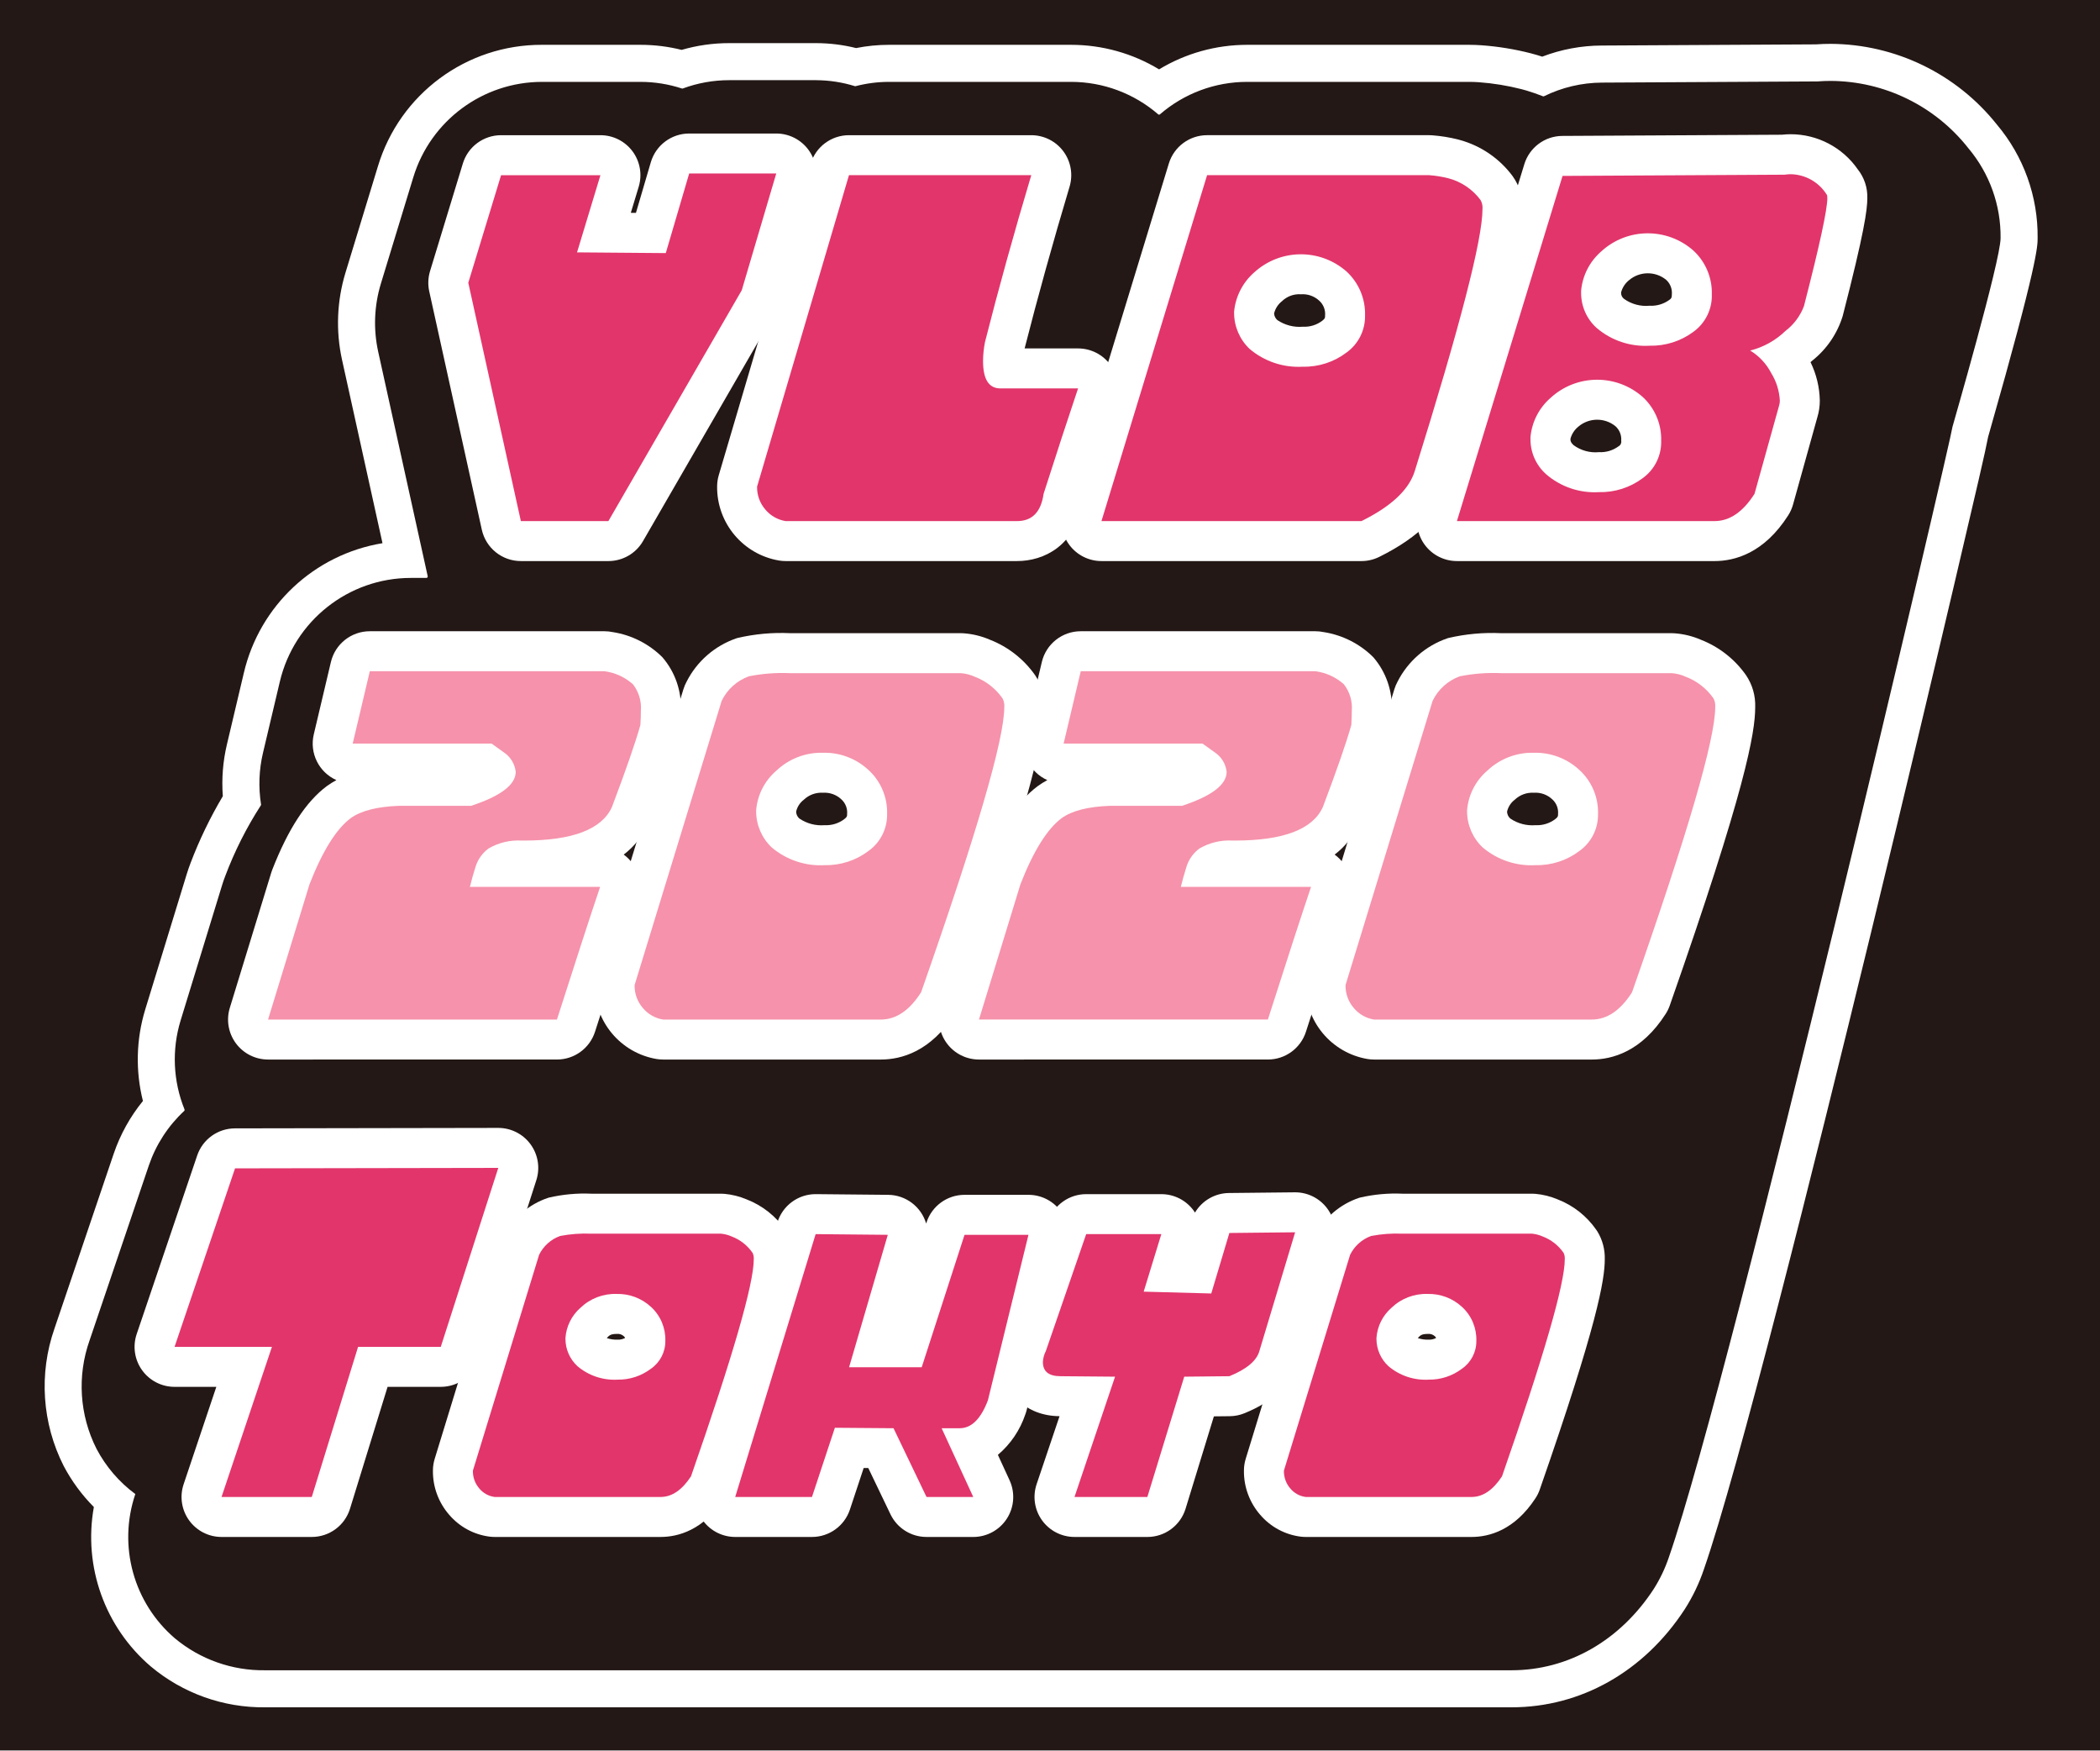
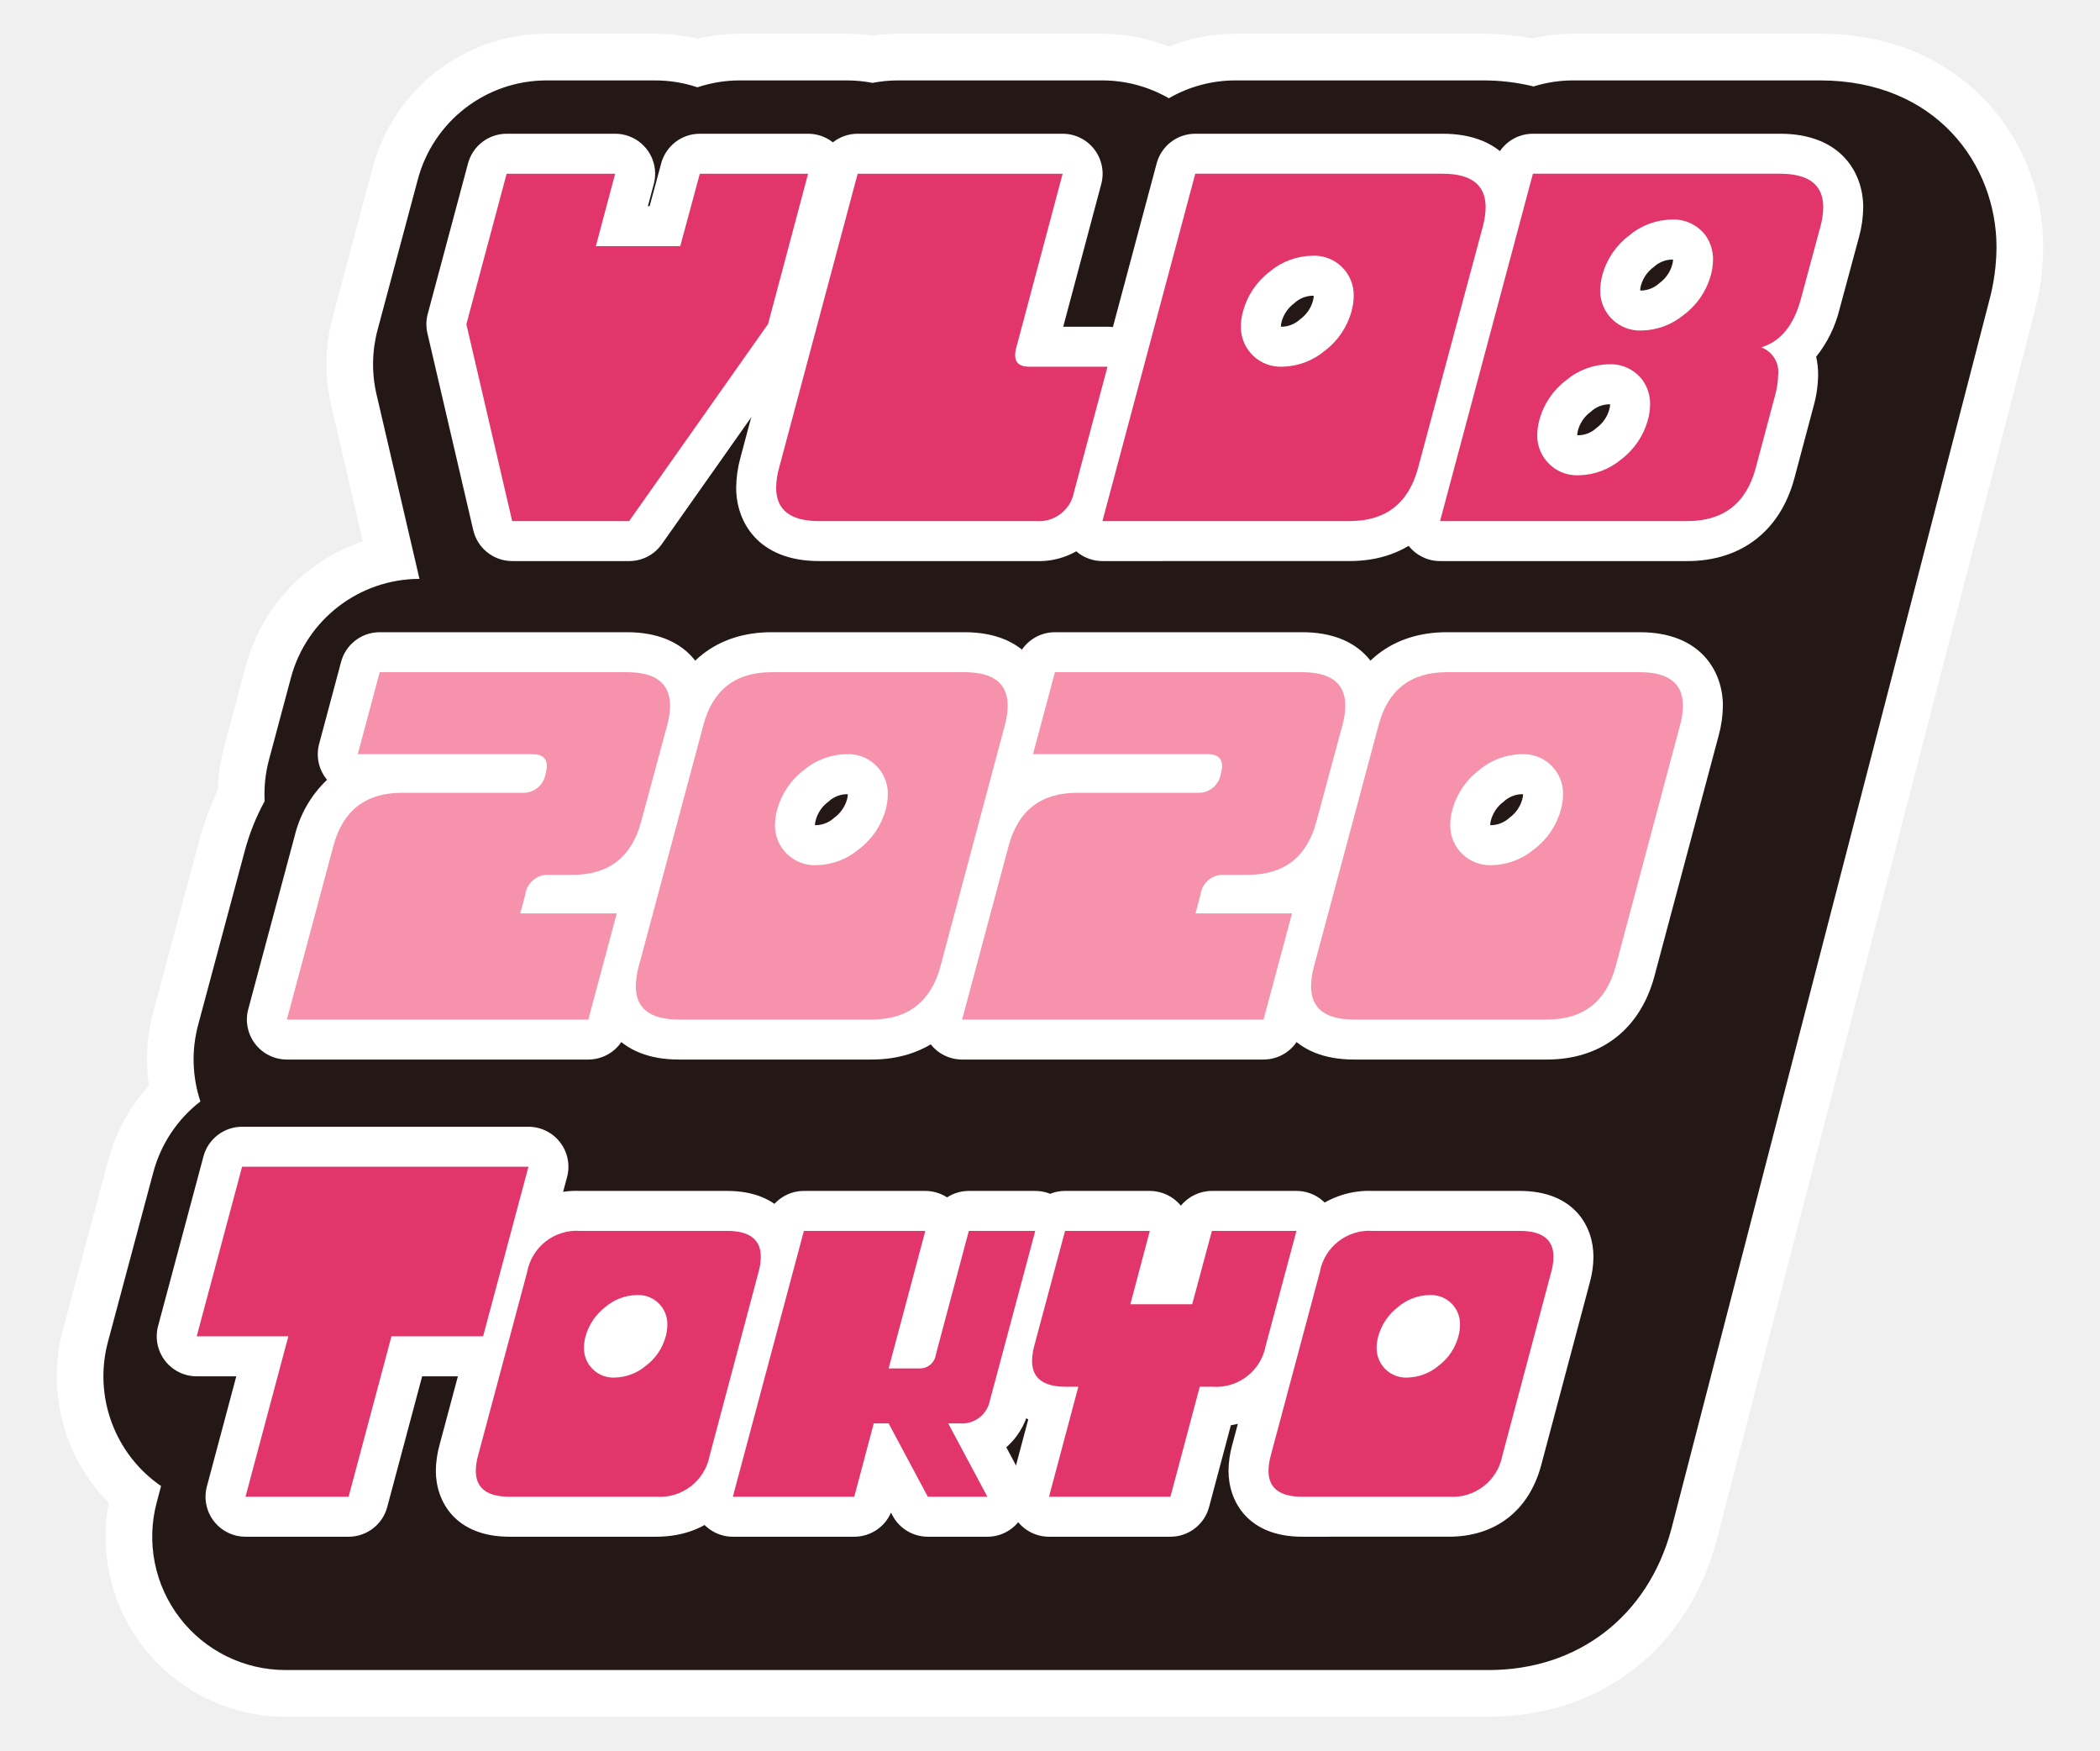
<svg xmlns="http://www.w3.org/2000/svg" viewBox="0 0 255.118 212.598">
  <defs>
-     <style>.a{fill:#231815;}.b{fill:#fff;}.c{fill:#e2356b;}.d{fill:#f692ab;}</style>
+     <style>.a{fill:#fff;}.b{fill:#231815;}.c{fill:#e2356b;}.d{fill:#f692ab;}</style>
  </defs>
-   <rect class="a" width="255.118" height="212.598" />
-   <path class="a" d="M32.205,205.11a18.974,18.974,0,0,1-12.41-4.412,18.411,18.411,0,0,1-5.933-18.434,18.659,18.659,0,0,1-4.127-5.252,19.059,19.059,0,0,1-.981-14.948L15.947,140.84a18.433,18.433,0,0,1,3.911-6.568,18.499,18.499,0,0,1-.067-10.992l5.037-16.429c.127-.413.269-.828.425-1.23A48.54,48.54,0,0,1,29.38,97.241a18.337,18.337,0,0,1,.38-6.318l2.049-8.659a18.537,18.537,0,0,1,17.4-14.31l-5.459-24.738a18.654,18.654,0,0,1,.372-9.434l3.936-12.906A18.51,18.51,0,0,1,65.857,7.693H77.802a18.413,18.413,0,0,1,5.056.706,18.389,18.389,0,0,1,5.726-.911H99.159a18.224,18.224,0,0,1,4.789.659,18.405,18.405,0,0,1,4.046-.454h22.148a18.408,18.408,0,0,1,10.667,3.42,18.448,18.448,0,0,1,10.69-3.42h26.983q.672,0,1.343.049a31.82,31.82,0,0,1,5.581.909c.233.06.464.125.695.193.439.132.875.275,1.321.435a18.221,18.221,0,0,1,7.16-1.499l26.116-.143c.562-.041,1.134-.062,1.699-.062a23.73,23.73,0,0,1,18.485,9.019,18.733,18.733,0,0,1,4.407,12.321c0,.755,0,2.759-5.72,22.795l-.196.69-.039-.011c-1.87,10.226-27.89,118.571-34.461,137.459a19.834,19.834,0,0,1-2.105,4.395c-4.514,6.905-11.491,10.866-19.143,10.866Z" />
-   <path class="b" d="M99.159,9.739a16.126,16.126,0,0,1,4.698.724.155.155,0,0,0,.044.007.151.151,0,0,0,.038-.005,16.168,16.168,0,0,1,4.055-.521h22.148a16.173,16.173,0,0,1,10.562,3.943.162.162,0,0,0,.106.04.16.16,0,0,0,.105-.04A16.171,16.171,0,0,1,151.5,9.944H178.482q.592,0,1.182.043a29.585,29.585,0,0,1,5.184.845c.206.053.41.11.614.171.677.203,1.337.436,1.984.69a.158.158,0,0,0,.128-.005,16.135,16.135,0,0,1,7.022-1.655l26.195-.143c.538-.042,1.075-.062,1.607-.062a21.384,21.384,0,0,1,16.733,8.181,16.634,16.634,0,0,1,3.909,10.909c0,2.758-5.844,22.878-5.841,22.912.047.565-26.701,115.011-34.449,137.282a17.773,17.773,0,0,1-1.863,3.902c-4.091,6.258-10.385,9.847-17.26,9.847H32.205a16.747,16.747,0,0,1-10.944-3.867,16.203,16.203,0,0,1-4.84-17.477l.019-.057a16.231,16.231,0,0,1-4.715-5.495,16.769,16.769,0,0,1-.841-13.178l7.193-21.223a16.14,16.14,0,0,1,4.302-6.638.158.158,0,0,0,.039-.177,16.185,16.185,0,0,1-.477-10.809L26.979,107.51c.11-.36.234-.722.37-1.072a45.127,45.127,0,0,1,4.34-8.623.155.155,0,0,0,.024-.111,16.199,16.199,0,0,1,.235-6.263l2.049-8.658a16.359,16.359,0,0,1,15.92-12.592H51.795a.169.169,0,0,0,.165-.206l-6.013-27.254a16.357,16.357,0,0,1,.327-8.294l3.936-12.906A16.359,16.359,0,0,1,65.857,9.944H77.801a16.188,16.188,0,0,1,5.047.806.155.155,0,0,0,.048.008.152.152,0,0,0,.053-.01,16.16,16.16,0,0,1,5.632-1.01H99.159m0-4.5H88.583a20.626,20.626,0,0,0-5.773.82,20.665,20.665,0,0,0-5.008-.615H65.857A20.746,20.746,0,0,0,45.905,20.219l-3.936,12.906a20.901,20.901,0,0,0-.417,10.576L46.467,65.973A20.773,20.773,0,0,0,29.619,81.746L27.57,90.404a20.6,20.6,0,0,0-.5,6.295,51.934,51.934,0,0,0-3.914,8.105c-.171.44-.332.906-.479,1.388L17.64,122.62a20.738,20.738,0,0,0-.277,11.098,20.666,20.666,0,0,0-3.547,6.401l-7.193,21.223A21.324,21.324,0,0,0,7.745,178.063a20.907,20.907,0,0,0,3.657,4.971,20.656,20.656,0,0,0,6.927,19.372,21.232,21.232,0,0,0,13.876,4.954H183.627c8.425,0,16.089-4.332,21.027-11.885A22.064,22.064,0,0,0,207,190.589c4.125-11.855,13.3-48.523,20.27-77.196,4.457-18.335,8.201-34.17,10.036-41.978,2.875-12.232,3.894-16.609,4.235-18.419l.003.001c.02-.074.085-.298.184-.646,5.812-20.356,5.812-22.436,5.812-23.435a20.999,20.999,0,0,0-4.943-13.78,25.965,25.965,0,0,0-20.199-9.81c-.594,0-1.194.021-1.787.063l-26.041.142A20.429,20.429,0,0,0,187.355,6.88c-.203-.066-.404-.129-.605-.189-.267-.079-.526-.152-.787-.219a34.1,34.1,0,0,0-5.972-.973c-.508-.036-1.014-.055-1.509-.055H151.5a20.688,20.688,0,0,0-10.69,2.98,20.642,20.642,0,0,0-10.667-2.98H107.994A20.603,20.603,0,0,0,104,5.837a20.317,20.317,0,0,0-4.841-.599Z" />
-   <path class="b" d="M63.276,68.144a4.857,4.857,0,0,1-4.743-3.81L52.147,35.39a4.858,4.858,0,0,1,.098-2.464l3.984-13.066A4.856,4.856,0,0,1,60.874,16.42h12.07a4.857,4.857,0,0,1,4.649,6.266l-.959,3.162.624.005,1.808-6.151a4.857,4.857,0,0,1,4.66-3.486H94.302A4.857,4.857,0,0,1,98.96,22.447l-4.189,14.18a4.86,4.86,0,0,1-.453,1.054L78.116,65.718a4.856,4.856,0,0,1-4.205,2.427Z" />
-   <path class="b" d="M95.432,68.144a4.772,4.772,0,0,1-.782-.064,9.034,9.034,0,0,1-7.531-8.982,4.853,4.853,0,0,1,.198-1.375L98.479,19.901a4.856,4.856,0,0,1,4.658-3.481h22.148a4.857,4.857,0,0,1,4.653,6.248c-2.034,6.799-3.871,13.406-5.462,19.65h6.492a4.857,4.857,0,0,1,4.603,6.407c-1.15,3.415-2.515,7.581-4.056,12.389-.926,5.173-4.684,7.03-7.959,7.03Z" />
-   <path class="b" d="M133.811,68.144a4.856,4.856,0,0,1-4.646-6.275l12.832-42.012a4.857,4.857,0,0,1,4.646-3.438h26.982c.118,0,.236.004.354.013a18.252,18.252,0,0,1,3.195.52c.062.017.124.033.185.052a11.91,11.91,0,0,1,6.401,4.388,6.438,6.438,0,0,1,1.195,4.016c0,2.896-.957,9.284-8.424,33.177-1.06,3.579-4.095,6.65-8.995,9.062a4.863,4.863,0,0,1-2.144.498Zm21.365-29.27a4.811,4.811,0,0,0,3.098.808,3.591,3.591,0,0,0,2.352-.718c.351-.27.351-.37.351-.637a2.165,2.165,0,0,0-.701-1.799,2.951,2.951,0,0,0-2.235-.786,3.003,3.003,0,0,0-2.3.839,2.681,2.681,0,0,0-.958,1.488A1.157,1.157,0,0,0,155.176,38.874Z" />
-   <path class="b" d="M176.994,68.144a4.857,4.857,0,0,1-4.644-6.278l12.832-41.924A4.857,4.857,0,0,1,189.8,16.508l26.683-.145a9.509,9.509,0,0,1,1.059-.06,9.928,9.928,0,0,1,8.154,4.273,5.354,5.354,0,0,1,1.155,3.483c0,1.416-.362,4.133-2.995,14.338a11.051,11.051,0,0,1-3.722,5.426c-.061.055-.123.108-.184.161a11.093,11.093,0,0,1,1.129,4.685,6.886,6.886,0,0,1-.292,1.982l-2.962,10.631a4.86,4.86,0,0,1-.583,1.307c-2.927,4.593-6.487,5.557-8.959,5.557Zm13.792-14.817c0,.204,0,.381.369.732a4.482,4.482,0,0,0,3.095.857,3.675,3.675,0,0,0,2.383-.713.628.628,0,0,0,.319-.671,2.131,2.131,0,0,0-.701-1.769,3.526,3.526,0,0,0-4.512.059,2.839,2.839,0,0,0-.953,1.468Zm6.152-17.783a.885.885,0,0,0,.369.762,4.573,4.573,0,0,0,3.095.827,3.718,3.718,0,0,0,2.4-.711c.226-.17.303-.227.303-.673a2.134,2.134,0,0,0-.701-1.77,3.528,3.528,0,0,0-4.512.059,2.838,2.838,0,0,0-.953,1.468Z" />
-   <path class="b" d="M32.564,128.685a4.856,4.856,0,0,1-4.644-6.28l5.039-16.436q.054-.176.12-.346c1.938-4.953,4.107-8.274,6.633-10.153a10.746,10.746,0,0,1,1.154-.723A4.856,4.856,0,0,1,38.12,89.194l2.08-8.789a4.856,4.856,0,0,1,4.727-3.738H73.433a4.895,4.895,0,0,1,1.006.104A10.935,10.935,0,0,1,80.47,79.823a9.288,9.288,0,0,1,2.243,6.505q0,.89-.067,2.022a4.848,4.848,0,0,1-.173,1.023c-.65,2.306-1.823,5.695-3.589,10.362-.037.097-.076.192-.119.286a9.836,9.836,0,0,1-2.992,3.772,4.862,4.862,0,0,1,1.735,5.472c-1.178,3.496-2.935,8.893-5.221,16.042a4.857,4.857,0,0,1-4.626,3.377Z" />
-   <path class="b" d="M80.552,128.685a4.783,4.783,0,0,1-.782-.063,9.035,9.035,0,0,1-7.531-8.982,4.844,4.844,0,0,1,.213-1.423L83.027,83.704a4.841,4.841,0,0,1,.378-.899,10.674,10.674,0,0,1,6.061-5.28c.036-.012.073-.024.11-.035a23.339,23.339,0,0,1,6.415-.588h20.713c.107,0,.216.003.323.011a9.821,9.821,0,0,1,3.252.792,12.059,12.059,0,0,1,5.467,4.295,6.507,6.507,0,0,1,1.117,3.89c0,3.1-1.18,10.02-10.381,36.237a4.848,4.848,0,0,1-.487,1.002c-2.927,4.593-6.503,5.557-8.988,5.557Zm16.56-29.27a4.757,4.757,0,0,0,3.068.807,3.644,3.644,0,0,0,2.378-.728c.353-.27.353-.36.353-.627a2.146,2.146,0,0,0-.704-1.787,2.964,2.964,0,0,0-2.232-.798,3.092,3.092,0,0,0-2.325.849,2.514,2.514,0,0,0-.933,1.446A1.142,1.142,0,0,0,97.112,99.415Z" />
-   <path class="b" d="M118.931,128.685a4.856,4.856,0,0,1-4.644-6.28l5.039-16.436q.054-.176.12-.346c1.938-4.953,4.107-8.274,6.633-10.153a10.736,10.736,0,0,1,1.154-.723,4.856,4.856,0,0,1-2.746-5.553l2.08-8.789a4.856,4.856,0,0,1,4.726-3.738H159.8a4.895,4.895,0,0,1,1.006.104,10.935,10.935,0,0,1,6.031,3.052,9.288,9.288,0,0,1,2.243,6.505q0,.89-.067,2.022a4.842,4.842,0,0,1-.173,1.023c-.649,2.306-1.823,5.695-3.589,10.362-.037.097-.076.192-.119.286a9.835,9.835,0,0,1-2.992,3.772,4.862,4.862,0,0,1,1.735,5.472c-1.178,3.496-2.935,8.893-5.221,16.042a4.857,4.857,0,0,1-4.626,3.377Z" />
-   <path class="b" d="M166.919,128.685a4.783,4.783,0,0,1-.782-.063,9.035,9.035,0,0,1-7.531-8.982,4.844,4.844,0,0,1,.213-1.423l10.576-34.512a4.841,4.841,0,0,1,.378-.899,10.674,10.674,0,0,1,6.06-5.28c.036-.012.073-.024.11-.035a23.339,23.339,0,0,1,6.415-.588h20.713c.107,0,.216.003.323.011a9.821,9.821,0,0,1,3.252.792,12.059,12.059,0,0,1,5.467,4.295,6.507,6.507,0,0,1,1.117,3.89c0,3.1-1.18,10.02-10.381,36.237a4.848,4.848,0,0,1-.487,1.002c-2.927,4.593-6.503,5.557-8.988,5.557ZM183.48,99.415a4.757,4.757,0,0,0,3.068.807,3.644,3.644,0,0,0,2.378-.728c.353-.27.353-.36.353-.627a2.146,2.146,0,0,0-.704-1.787,2.964,2.964,0,0,0-2.232-.798,3.092,3.092,0,0,0-2.325.849,2.514,2.514,0,0,0-.933,1.446A1.142,1.142,0,0,0,183.48,99.415Z" />
-   <path class="b" d="M26.912,186.67a4.857,4.857,0,0,1-4.604-6.403L26.28,168.439H21.206a4.856,4.856,0,0,1-4.6-6.415l7.348-21.681a4.855,4.855,0,0,1,4.591-3.298l31.988-.056a4.857,4.857,0,0,1,4.624,6.343L58.171,165.069a4.856,4.856,0,0,1-4.624,3.37H47.085l-4.566,14.806a4.858,4.858,0,0,1-4.642,3.425Z" />
-   <path class="b" d="M60.094,186.67a4.821,4.821,0,0,1-.617-.039,7.746,7.746,0,0,1-4.905-2.651,8.019,8.019,0,0,1-1.978-5.367,4.862,4.862,0,0,1,.213-1.425l8.043-26.217a4.923,4.923,0,0,1,.41-.956,9.356,9.356,0,0,1,5.308-4.526c.041-.013.082-.025.123-.037a19.03,19.03,0,0,1,5.149-.473H87.592c.141,0,.28.006.421.018a8.944,8.944,0,0,1,2.677.668,10.189,10.189,0,0,1,4.713,3.71c.052.073.102.148.15.225a6.146,6.146,0,0,1,.876,3.353c0,2.468-.897,7.876-7.896,27.955a4.821,4.821,0,0,1-.525,1.065C85.46,185.855,82.38,186.67,80.244,186.67Zm13.62-24.153a3.772,3.772,0,0,0,1.326.19,1.771,1.771,0,0,0,.896-.202.417.417,0,0,0-.138-.204,1.102,1.102,0,0,0-.898-.29c-.679,0-.876.19-1.006.316C73.821,162.399,73.762,162.462,73.714,162.517Z" />
-   <path class="b" d="M112.558,186.67a4.856,4.856,0,0,1-4.379-2.755l-2.696-5.618-.559-.004-1.672,5.047a4.856,4.856,0,0,1-4.61,3.33H89.317a4.857,4.857,0,0,1-4.644-6.277l9.77-31.924a4.857,4.857,0,0,1,4.644-3.436c.016,0,8.813.084,8.813.084a4.858,4.858,0,0,1,4.614,3.489l.041-.128a4.857,4.857,0,0,1,4.621-3.361h7.766a4.856,4.856,0,0,1,4.717,6.013l-4.926,20.095a4.664,4.664,0,0,1-.173.559,11.027,11.027,0,0,1-3.332,4.915l1.419,3.085a4.856,4.856,0,0,1-4.412,6.887Z" />
-   <path class="b" d="M130.536,186.67a4.856,4.856,0,0,1-4.603-6.408l2.785-8.26c-4.038-.034-6.879-2.73-6.879-6.581a7.762,7.762,0,0,1,.696-3.121l4.829-13.994a4.856,4.856,0,0,1,4.591-3.272h9.129a4.856,4.856,0,0,1,3.905,1.969c.065.088.126.177.185.268a4.858,4.858,0,0,1,4.125-2.375s8.023-.084,8.039-.084a4.856,4.856,0,0,1,4.65,6.257l-4.342,14.418c-.734,2.615-2.919,4.717-6.468,6.159a4.834,4.834,0,0,1-1.779.357l-1.93.02-3.439,11.215a4.857,4.857,0,0,1-4.644,3.433Z" />
-   <path class="b" d="M158.619,186.67a4.82,4.82,0,0,1-.617-.039,7.746,7.746,0,0,1-4.905-2.651,8.019,8.019,0,0,1-1.978-5.367,4.862,4.862,0,0,1,.213-1.425l8.043-26.217a4.917,4.917,0,0,1,.41-.956,9.356,9.356,0,0,1,5.308-4.526c.041-.013.082-.025.123-.037a19.03,19.03,0,0,1,5.149-.473h15.753c.141,0,.28.006.421.018a8.943,8.943,0,0,1,2.677.668,10.189,10.189,0,0,1,4.713,3.71c.052.073.102.148.15.225a6.146,6.146,0,0,1,.876,3.353c0,2.468-.897,7.876-7.896,27.955a4.821,4.821,0,0,1-.525,1.065c-2.547,3.883-5.627,4.697-7.763,4.697Zm13.62-24.153a3.772,3.772,0,0,0,1.326.19,1.771,1.771,0,0,0,.896-.202.417.417,0,0,0-.138-.204,1.102,1.102,0,0,0-.898-.29c-.679,0-.876.19-1.006.316C172.347,162.399,172.287,162.462,172.239,162.517Z" />
-   <path class="c" d="M73.911,63.288H63.276L56.89,34.343l3.984-13.066h12.07l-2.842,9.375,10.781.088,2.842-9.668H94.302l-4.19,14.18Z" />
-   <path class="c" d="M95.432,63.288a4.039,4.039,0,0,1-2.446-1.392,4.107,4.107,0,0,1-1.011-2.798l11.162-37.822h22.148Q122.121,31.852,119.66,41.55a12.079,12.079,0,0,0-.234,2.314q0,3.311,2.109,3.311h9.434q-1.787,5.303-4.189,12.803-.469,3.31-3.223,3.311Z" />
-   <path class="c" d="M171.897,57.136q-1.025,3.457-6.504,6.152H133.811l12.832-42.012h26.982a13.338,13.338,0,0,1,2.344.381,7.127,7.127,0,0,1,3.896,2.637,1.879,1.879,0,0,1,.234,1.113Q180.1,30.886,171.897,57.136ZM158.274,44.538a8.452,8.452,0,0,0,5.317-1.729,5.405,5.405,0,0,0,2.241-4.482,6.996,6.996,0,0,0-2.241-5.347,8.41,8.41,0,0,0-11.206.088,7.243,7.243,0,0,0-2.461,4.79v.146a6.049,6.049,0,0,0,1.875,4.365A9.169,9.169,0,0,0,158.274,44.538Z" />
-   <path class="c" d="M216.809,21.218a4.826,4.826,0,0,1,.732-.059,5.263,5.263,0,0,1,4.365,2.461q.088.059.088.439,0,2.11-2.842,13.125a6.833,6.833,0,0,1-2.256,3.018,9.463,9.463,0,0,1-4.277,2.373A6.918,6.918,0,0,1,215.168,45.3a7.03,7.03,0,0,1,1.055,3.369,2.031,2.031,0,0,1-.088.586l-2.988,10.723q-2.11,3.31-4.863,3.311H176.994l12.832-41.924ZM194.25,59.772a8.549,8.549,0,0,0,5.317-1.699,5.412,5.412,0,0,0,2.241-4.541,6.963,6.963,0,0,0-2.241-5.317,8.368,8.368,0,0,0-11.206.117,7.175,7.175,0,0,0-2.432,4.761v.234a5.672,5.672,0,0,0,1.875,4.248A8.986,8.986,0,0,0,194.25,59.772Zm6.152-17.783a8.599,8.599,0,0,0,5.317-1.685,5.401,5.401,0,0,0,2.241-4.556,6.962,6.962,0,0,0-2.241-5.317,8.368,8.368,0,0,0-11.206.117,7.175,7.175,0,0,0-2.432,4.761v.234a5.703,5.703,0,0,0,1.875,4.277A9.061,9.061,0,0,0,200.402,41.989Z" />
-   <path class="d" d="M59.722,90.312H42.847l2.08-8.789H73.433a6.484,6.484,0,0,1,3.457,1.582,4.641,4.641,0,0,1,.967,3.223q0,.762-.059,1.728-.908,3.223-3.457,9.961Q72.495,102.09,63.648,102.09h-.264a7.193,7.193,0,0,0-4.043.967,4.38,4.38,0,0,0-1.582,2.256q-.381,1.201-.674,2.402h15.82q-1.787,5.303-5.244,16.113H32.564l5.039-16.436q2.373-6.064,5.01-8.027,1.875-1.348,5.859-1.494h8.76q5.42-1.787,5.42-4.131a3.267,3.267,0,0,0-1.377-2.314Q60.542,90.898,59.722,90.312Z" />
-   <path class="d" d="M80.552,123.828a4.038,4.038,0,0,1-2.446-1.392,4.107,4.107,0,0,1-1.011-2.798L87.671,85.127a5.891,5.891,0,0,1,3.31-2.988,20.958,20.958,0,0,1,5.01-.381h20.713a5.015,5.015,0,0,1,1.728.439,7.244,7.244,0,0,1,3.369,2.637,1.948,1.948,0,0,1,.205,1.055q0,5.83-10.107,34.629-2.109,3.31-4.893,3.311Zm19.629-18.75a8.514,8.514,0,0,0,5.332-1.728,5.394,5.394,0,0,0,2.256-4.482,6.974,6.974,0,0,0-2.256-5.347,7.835,7.835,0,0,0-5.537-2.095,7.921,7.921,0,0,0-5.669,2.183,7.096,7.096,0,0,0-2.446,4.79v.146a6.049,6.049,0,0,0,1.875,4.365A9.126,9.126,0,0,0,100.181,105.078Z" />
-   <path class="d" d="M146.089,90.312H129.214l2.08-8.789H159.8a6.484,6.484,0,0,1,3.457,1.582,4.64,4.64,0,0,1,.967,3.223q0,.762-.059,1.728-.908,3.223-3.457,9.961-1.846,4.072-10.693,4.072h-.264a7.193,7.193,0,0,0-4.043.967,4.379,4.379,0,0,0-1.582,2.256q-.381,1.201-.674,2.402h15.82q-1.787,5.303-5.244,16.113H118.931l5.039-16.436q2.373-6.064,5.01-8.027,1.875-1.348,5.859-1.494h8.76q5.42-1.787,5.42-4.131a3.267,3.267,0,0,0-1.377-2.314Q146.909,90.898,146.089,90.312Z" />
-   <path class="d" d="M166.919,123.828a4.038,4.038,0,0,1-2.446-1.392,4.107,4.107,0,0,1-1.011-2.798l10.576-34.512a5.891,5.891,0,0,1,3.311-2.988,20.958,20.958,0,0,1,5.01-.381h20.713a5.015,5.015,0,0,1,1.728.439,7.243,7.243,0,0,1,3.369,2.637,1.947,1.947,0,0,1,.205,1.055q0,5.83-10.107,34.629-2.109,3.31-4.893,3.311Zm19.629-18.75a8.514,8.514,0,0,0,5.332-1.728,5.394,5.394,0,0,0,2.256-4.482,6.974,6.974,0,0,0-2.256-5.347,7.835,7.835,0,0,0-5.537-2.095,7.921,7.921,0,0,0-5.669,2.183,7.096,7.096,0,0,0-2.446,4.79v.146a6.049,6.049,0,0,0,1.875,4.365A9.126,9.126,0,0,0,186.548,105.078Z" />
-   <path class="c" d="M26.912,181.813l6.123-18.23H21.206l7.348-21.681,31.98-.056L53.547,163.583H43.5l-5.623,18.23Z" />
-   <path class="c" d="M60.094,181.813a2.91,2.91,0,0,1-1.864-1.029,3.178,3.178,0,0,1-.779-2.172l8.043-26.217a4.587,4.587,0,0,1,2.56-2.283,16.384,16.384,0,0,1,3.785-.277H87.592a4.089,4.089,0,0,1,1.28.334,5.396,5.396,0,0,1,2.56,2.004,1.569,1.569,0,0,1,.139.779q0,4.481-7.625,26.357-1.643,2.505-3.702,2.505Zm14.946-14.25a6.521,6.521,0,0,0,4.035-1.322,4.061,4.061,0,0,0,1.754-3.381,5.373,5.373,0,0,0-1.712-4.105,5.941,5.941,0,0,0-4.217-1.601,6.05,6.05,0,0,0-4.384,1.684,5.367,5.367,0,0,0-1.822,3.66v.14a4.521,4.521,0,0,0,1.447,3.283A6.942,6.942,0,0,0,75.04,167.563Z" />
-   <path class="c" d="M99.087,149.89l8.767.084L103.15,166.06h8.823l5.204-16.087h7.766l-4.926,20.095q-1.282,3.396-3.424,3.396h-2.199l3.842,8.35h-5.678l-4.008-8.35-7.125-.056-2.783,8.405H89.317Z" />
-   <path class="c" d="M157.339,149.667l-4.342,14.418q-.501,1.781-3.647,3.061l-5.482.057-4.481,14.611h-8.852l4.927-14.611-6.624-.057q-2.143,0-2.143-1.725a3.286,3.286,0,0,1,.361-1.336l4.899-14.195h9.129l-2.143,6.986,8.21.223,2.198-7.348Z" />
-   <path class="c" d="M158.619,181.813a2.91,2.91,0,0,1-1.864-1.029,3.178,3.178,0,0,1-.779-2.172l8.043-26.217a4.587,4.587,0,0,1,2.56-2.283,16.384,16.384,0,0,1,3.785-.277h15.753a4.09,4.09,0,0,1,1.28.334,5.396,5.396,0,0,1,2.56,2.004,1.569,1.569,0,0,1,.139.779q0,4.481-7.625,26.357-1.643,2.505-3.702,2.505Zm14.946-14.25a6.521,6.521,0,0,0,4.035-1.322,4.061,4.061,0,0,0,1.754-3.381,5.373,5.373,0,0,0-1.712-4.105,5.941,5.941,0,0,0-4.217-1.601,6.05,6.05,0,0,0-4.384,1.684,5.367,5.367,0,0,0-1.822,3.66v.14a4.521,4.521,0,0,0,1.447,3.283A6.942,6.942,0,0,0,173.565,167.563Z" />
+   <path class="a" d="M221.11,9.768c14.071,0,21.434,10.193,21.434,20.262a25.463,25.463,0,0,1-.898,6.544L203.02,185.797c-2.869,10.54-11.35,17.034-22.156,17.034H34.683A16.189,16.189,0,0,1,19.042,182.463l.527-1.973A16.189,16.189,0,0,1,13.115,162.973l5.512-20.595a16.16,16.16,0,0,1,5.719-8.605A16.18,16.18,0,0,1,24.069,124.493l5.654-21.094a27.276,27.276,0,0,1,2.429-6.092,16.171,16.171,0,0,1,.528-5.035l2.666-9.961A16.189,16.189,0,0,1,50.961,70.309L45.745,47.91a16.189,16.189,0,0,1,.129-7.857L50.767,21.772A16.189,16.189,0,0,1,66.406,9.768h13.184a16.195,16.195,0,0,1,5.14.837,16.178,16.178,0,0,1,5.144-.837H103.027a16.136,16.136,0,0,1,2.969.3,16.181,16.181,0,0,1,3.053-.3h24.902a16.161,16.161,0,0,1,8.043,2.168A16.139,16.139,0,0,1,150.065,9.768h30.059a25.43,25.43,0,0,1,6.183.732,16.147,16.147,0,0,1,4.774-.732H221.11m0-5.669h-30.029a21.65,21.65,0,0,0-4.905.567,31.817,31.817,0,0,0-6.052-.567H150.065a21.815,21.815,0,0,0-8.073,1.556,21.731,21.731,0,0,0-8.04-1.556H109.049a21.514,21.514,0,0,0-3.056.223,20.574,20.574,0,0,0-2.966-.223H89.873a21.845,21.845,0,0,0-5.144.612,21.824,21.824,0,0,0-5.139-.612H66.406A21.888,21.888,0,0,0,45.29,20.306L40.398,38.587a21.934,21.934,0,0,0-.174,10.608l3.857,16.567A21.901,21.901,0,0,0,29.871,80.846l-2.666,9.961a21.822,21.822,0,0,0-.738,5.156,33.456,33.456,0,0,0-2.219,5.967l-5.655,21.095a21.754,21.754,0,0,0-.508,8.837,21.664,21.664,0,0,0-4.934,9.05L7.639,161.507a21.863,21.863,0,0,0,5.576,21.025,21.856,21.856,0,0,0,21.468,25.967H180.864c13.479,0,24.064-8.129,27.626-21.214l.009-.034.009-.034L247.134,37.995a31.033,31.033,0,0,0,1.079-7.965,25.766,25.766,0,0,0-6.99-17.802c-3.506-3.708-9.842-8.129-20.113-8.129Z" />
+   <path class="b" d="M203.02,185.797c-2.869,10.54-11.35,17.034-22.156,17.034H34.683a16.189,16.189,0,0,1-15.641-20.368l.527-1.973A16.189,16.189,0,0,1,13.115,162.973l5.512-20.595a16.16,16.16,0,0,1,5.719-8.605,16.18,16.18,0,0,1-.277-9.28l5.654-21.094a27.276,27.276,0,0,1,2.429-6.092,16.171,16.171,0,0,1,.528-5.035l2.666-9.961A16.189,16.189,0,0,1,50.961,70.309L45.745,47.91a16.189,16.189,0,0,1,.129-7.857L50.767,21.772A16.189,16.189,0,0,1,66.406,9.768H79.589a16.195,16.195,0,0,1,5.14.837A16.178,16.178,0,0,1,89.873,9.768H103.027a16.136,16.136,0,0,1,2.969.3,16.181,16.181,0,0,1,3.053-.3h24.902a16.161,16.161,0,0,1,8.043,2.168A16.139,16.139,0,0,1,150.065,9.768h30.059a25.43,25.43,0,0,1,6.183.732,16.147,16.147,0,0,1,4.774-.732H221.11c14.071,0,21.434,10.193,21.434,20.262a25.463,25.463,0,0,1-.898,6.544Z" />
+   <path class="a" d="M62.223,68.144a4.856,4.856,0,0,1-4.73-3.755L51.926,40.483A4.852,4.852,0,0,1,51.965,38.126L56.858,19.845a4.855,4.855,0,0,1,4.691-3.601H74.733a4.857,4.857,0,0,1,4.693,6.107L78.711,25.033H78.923l1.403-5.198a4.858,4.858,0,0,1,4.689-3.591H98.17a4.857,4.857,0,0,1,4.693,6.107l-4.863,18.252a4.869,4.869,0,0,1-.724,1.548l-16.875,23.936a4.858,4.858,0,0,1-3.97,2.058Z" />
+   <path class="a" d="M99.505,68.144c-7.434,0-10.071-4.794-10.071-8.899a14.277,14.277,0,0,1,.509-3.628L99.5,19.847a4.857,4.857,0,0,1,4.692-3.603h24.902a4.857,4.857,0,0,1,4.693,6.107L129.167,39.682h5.377a4.856,4.856,0,0,1,4.692,6.11l-4.072,15.234a9.167,9.167,0,0,1-9.292,7.118Z" />
+   <path class="a" d="M133.929,68.144a4.856,4.856,0,0,1-4.692-6.111l11.279-42.188a4.857,4.857,0,0,1,4.692-3.602H175.267c7.434,0,10.071,4.81,10.071,8.929a14.186,14.186,0,0,1-.515,3.625l-7.854,29.274c-1.709,6.399-6.452,10.072-13.012,10.072Zm21.673-28.471c.047.004.107.008.183.008a3.39,3.39,0,0,0,2.167-.908,4.119,4.119,0,0,0,1.55-2.231,2.552,2.552,0,0,0,.099-.613,1.91,1.91,0,0,0-.212-.011,3.336,3.336,0,0,0-2.142.899,4.143,4.143,0,0,0-1.546,2.24A2.529,2.529,0,0,0,155.602,39.674Z" />
+   <path class="a" d="M174.944,68.144a4.856,4.856,0,0,1-4.692-6.111l11.279-42.188a4.857,4.857,0,0,1,4.692-3.602H216.253c7.456,0,10.101,4.81,10.101,8.929a14.185,14.185,0,0,1-.515,3.625L223.462,37.601a14.906,14.906,0,0,1-2.827,5.728,9.7,9.7,0,0,1,.24,2.177,14.697,14.697,0,0,1-.543,3.794l-2.345,8.795c-1.714,6.391-6.457,10.051-13.014,10.051Zm16.663-15.29a1.858,1.858,0,0,0,.212.011,3.336,3.336,0,0,0,2.142-.899,4.143,4.143,0,0,0,1.546-2.24,2.542,2.542,0,0,0,.099-.616c-.049-.004-.109-.008-.183-.008a3.39,3.39,0,0,0-2.167.908,4.119,4.119,0,0,0-1.55,2.231A2.539,2.539,0,0,0,191.608,52.854Zm7.646-17.575c.047.004.107.008.183.008a3.39,3.39,0,0,0,2.167-.908,4.119,4.119,0,0,0,1.55-2.231,2.542,2.542,0,0,0,.099-.616c-.049-.004-.109-.008-.183-.008a3.39,3.39,0,0,0-2.167.908,4.119,4.119,0,0,0-1.55,2.231A2.529,2.529,0,0,0,199.254,35.279Z" />
+   <path class="a" d="M34.85,128.685a4.857,4.857,0,0,1-4.691-6.114l5.654-21.094a13.897,13.897,0,0,1,3.918-6.767c-.041-.05-.081-.1-.12-.151a4.853,4.853,0,0,1-.839-4.213l2.666-9.961A4.855,4.855,0,0,1,46.129,76.784h30.029c7.456,0,10.101,4.81,10.101,8.929a14.185,14.185,0,0,1-.515,3.625l-3.168,11.732a13.878,13.878,0,0,1-3.916,6.76c.041.049.082.1.121.151a4.859,4.859,0,0,1,.838,4.214l-3.457,12.891a4.857,4.857,0,0,1-4.691,3.599Z" />
+   <path class="a" d="M82.457,128.685c-7.434,0-10.071-4.794-10.071-8.899a14.277,14.277,0,0,1,.509-3.628L80.754,86.829c1.682-6.377,6.415-10.045,12.982-10.045h23.438c7.456,0,10.101,4.81,10.101,8.929a14.185,14.185,0,0,1-.515,3.625l-7.823,29.298c-1.744,6.396-6.495,10.049-13.042,10.049Zm16.546-28.471c.047.004.107.008.183.008a3.39,3.39,0,0,0,2.167-.908,4.119,4.119,0,0,0,1.55-2.231,2.552,2.552,0,0,0,.099-.613,1.91,1.91,0,0,0-.212-.011,3.336,3.336,0,0,0-2.142.899,4.143,4.143,0,0,0-1.546,2.24A2.529,2.529,0,0,0,99.003,100.214Z" />
+   <path class="a" d="M116.881,128.685a4.857,4.857,0,0,1-4.691-6.114l5.654-21.094a13.897,13.897,0,0,1,3.918-6.767c-.041-.05-.081-.1-.12-.151a4.853,4.853,0,0,1-.839-4.213l2.666-9.961a4.855,4.855,0,0,1,4.691-3.601h30.029c7.456,0,10.101,4.81,10.101,8.929a14.185,14.185,0,0,1-.515,3.625l-3.168,11.732a13.878,13.878,0,0,1-3.916,6.76c.041.049.082.1.121.151a4.859,4.859,0,0,1,.838,4.214l-3.457,12.891a4.857,4.857,0,0,1-4.691,3.599Z" />
+   <path class="a" d="M164.488,128.685c-7.434,0-10.071-4.794-10.071-8.899a14.277,14.277,0,0,1,.509-3.628l7.859-29.328c1.682-6.377,6.415-10.045,12.982-10.045h23.438c7.456,0,10.101,4.81,10.101,8.929a14.185,14.185,0,0,1-.515,3.625l-7.823,29.298c-1.744,6.396-6.495,10.049-13.042,10.049Zm16.546-28.471c.047.004.107.008.183.008a3.39,3.39,0,0,0,2.167-.908A4.119,4.119,0,0,0,184.934,97.082a2.552,2.552,0,0,0,.099-.613,1.91,1.91,0,0,0-.212-.011,3.336,3.336,0,0,0-2.142.899,4.143,4.143,0,0,0-1.546,2.24A2.529,2.529,0,0,0,181.034,100.214Z" />
+   <path class="a" d="M29.826,186.641a4.856,4.856,0,0,1-4.692-6.109l3.572-13.373h-4.809a4.856,4.856,0,0,1-4.691-6.112l5.512-20.596a4.855,4.855,0,0,1,4.691-3.601H64.198a4.857,4.857,0,0,1,4.692,6.111L63.381,163.557a4.856,4.856,0,0,1-4.692,3.602H51.285l-4.242,15.88a4.856,4.856,0,0,1-4.692,3.603Z" />
+   <path class="a" d="M61.896,186.641c-6.605,0-8.948-4.31-8.948-8.001a12.052,12.052,0,0,1,.446-3.133l5.952-22.253a10.926,10.926,0,0,1,11.177-8.611h17.812c6.605,0,8.948,4.31,8.948,8.001a12.052,12.052,0,0,1-.446,3.133l-5.924,22.248c-1.493,5.485-5.575,8.616-11.205,8.616Z" />
+   <path class="a" d="M112.716,186.641a4.857,4.857,0,0,1-4.284-2.567l-.191-.36a4.858,4.858,0,0,1-4.458,2.928h-14.751a4.856,4.856,0,0,1-4.692-6.11l8.628-32.285a4.857,4.857,0,0,1,4.692-3.603h14.751a4.851,4.851,0,0,1,2.644.782,4.853,4.853,0,0,1,2.645-.782h8.071a4.856,4.856,0,0,1,4.691,6.112l-5.511,20.596a8.686,8.686,0,0,1-2.7,4.428l1.986,3.717a4.857,4.857,0,0,1-4.284,7.146Z" />
+   <path class="a" d="M127.44,186.641a4.857,4.857,0,0,1-4.693-6.107l2.171-8.142a7.59,7.59,0,0,1-4.394-7.111,12.052,12.052,0,0,1,.446-3.133l3.727-13.905a4.856,4.856,0,0,1,4.691-3.6h10.298a4.855,4.855,0,0,1,3.771,1.795,4.856,4.856,0,0,1,3.771-1.795h10.271a4.856,4.856,0,0,1,4.691,6.113l-3.729,13.916c-1.257,4.714-4.456,7.697-8.928,8.432l-2.648,9.932a4.857,4.857,0,0,1-4.693,3.605Z" />
+   <path class="a" d="M158.194,186.641c-6.605,0-8.948-4.31-8.948-8.001a12.052,12.052,0,0,1,.446-3.133l5.952-22.253a10.926,10.926,0,0,1,11.177-8.611h17.812c6.605,0,8.948,4.31,8.948,8.001a12.052,12.052,0,0,1-.446,3.133L187.212,178.024c-1.493,5.485-5.575,8.616-11.205,8.616Z" />
+   <path class="c" d="M98.17,21.101l-4.863,18.252-16.875,23.936h-14.209L56.656,39.382l4.893-18.281H74.733l-2.344,8.789H82.643l2.373-8.789Z" />
+   <path class="c" d="M99.505,63.288q-5.215,0-5.215-4.043a9.641,9.641,0,0,1,.352-2.402l9.551-35.742h24.902l-5.625,21.094a3.552,3.552,0,0,0-.146.938q0,1.406,1.699,1.406h9.521l-4.072,15.234a4.324,4.324,0,0,1-4.6,3.516Z" />
+   <path class="c" d="M172.278,56.813q-1.729,6.475-8.32,6.475h-30.029l11.279-42.188H175.267q5.215,0,5.215,4.072a9.308,9.308,0,0,1-.352,2.373ZM160.955,42.59a8.94,8.94,0,0,0,3.237-4.79,7.342,7.342,0,0,0,.264-1.875,4.789,4.789,0,0,0-5.068-4.863,8.198,8.198,0,0,0-5.156,1.948,8.967,8.967,0,0,0-3.223,4.79,7.342,7.342,0,0,0-.264,1.875,4.826,4.826,0,0,0,5.039,4.863A8.256,8.256,0,0,0,160.955,42.59Z" />
+   <path class="c" d="M204.974,63.288h-30.029l11.279-42.188H216.253q5.244,0,5.244,4.072a9.308,9.308,0,0,1-.352,2.373l-2.373,8.789q-1.289,4.775-4.805,5.859a3.153,3.153,0,0,1,2.051,3.311,10.08,10.08,0,0,1-.381,2.549l-2.344,8.789Q211.566,63.288,204.974,63.288Zm-7.998-7.515a8.967,8.967,0,0,0,3.223-4.79,7.342,7.342,0,0,0,.264-1.875,4.962,4.962,0,0,0-.908-2.93,4.832,4.832,0,0,0-4.131-1.934,8.256,8.256,0,0,0-5.171,1.948,8.94,8.94,0,0,0-3.237,4.79,7.342,7.342,0,0,0-.264,1.875,4.729,4.729,0,0,0,.938,2.9,4.805,4.805,0,0,0,4.131,1.963A8.198,8.198,0,0,0,196.976,55.773Zm7.632-17.578a8.94,8.94,0,0,0,3.237-4.79,7.342,7.342,0,0,0,.264-1.875,4.962,4.962,0,0,0-.908-2.93,4.832,4.832,0,0,0-4.131-1.934,8.256,8.256,0,0,0-5.171,1.948,8.94,8.94,0,0,0-3.237,4.79,7.341,7.341,0,0,0-.264,1.875,4.826,4.826,0,0,0,5.039,4.863A8.256,8.256,0,0,0,204.608,38.195Z" />
+   <path class="d" d="M66.285,93.945a3.475,3.475,0,0,0,.146-.908q0-1.436-1.729-1.436H43.463l2.666-9.961h30.029q5.244,0,5.244,4.072a9.308,9.308,0,0,1-.352,2.373L77.887,99.805Q76.158,106.25,69.567,106.25H66.637a2.731,2.731,0,0,0-2.812,2.344l-.615,2.344H74.928l-3.457,12.891H34.85l5.654-21.094Q42.233,96.289,48.824,96.289H63.473A2.731,2.731,0,0,0,66.285,93.945Z" />
+   <path class="d" d="M82.457,123.828q-5.215,0-5.215-4.043a9.641,9.641,0,0,1,.352-2.402l7.852-29.297q1.699-6.445,8.291-6.445h23.438q5.244,0,5.244,4.072a9.308,9.308,0,0,1-.352,2.373l-7.822,29.297q-1.758,6.445-8.35,6.445Zm21.899-20.698a8.94,8.94,0,0,0,3.237-4.79,7.342,7.342,0,0,0,.264-1.875,4.789,4.789,0,0,0-5.068-4.863,8.198,8.198,0,0,0-5.156,1.948,8.967,8.967,0,0,0-3.223,4.79,7.342,7.342,0,0,0-.264,1.875,4.826,4.826,0,0,0,5.039,4.863A8.256,8.256,0,0,0,104.357,103.13Z" />
+   <path class="d" d="M148.317,93.945a3.475,3.475,0,0,0,.146-.908q0-1.436-1.729-1.436H125.494l2.666-9.961h30.029q5.244,0,5.244,4.072a9.308,9.308,0,0,1-.352,2.373l-3.164,11.719q-1.729,6.445-8.32,6.445h-2.93a2.731,2.731,0,0,0-2.812,2.344l-.615,2.344h11.719l-3.457,12.891H116.881l5.654-21.094q1.729-6.445,8.32-6.445H145.504A2.731,2.731,0,0,0,148.317,93.945Z" />
+   <path class="d" d="M164.488,123.828q-5.215,0-5.215-4.043a9.641,9.641,0,0,1,.352-2.402l7.852-29.297q1.699-6.445,8.291-6.445h23.438q5.244,0,5.244,4.072a9.308,9.308,0,0,1-.352,2.373l-7.822,29.297q-1.758,6.445-8.35,6.445Zm21.899-20.698a8.94,8.94,0,0,0,3.237-4.79,7.342,7.342,0,0,0,.264-1.875,4.789,4.789,0,0,0-5.068-4.863,8.198,8.198,0,0,0-5.156,1.948,8.967,8.967,0,0,0-3.223,4.79,7.342,7.342,0,0,0-.264,1.875,4.826,4.826,0,0,0,5.039,4.863A8.256,8.256,0,0,0,186.388,103.13Z" />
+   <path class="c" d="M29.826,181.784l5.204-19.482H23.898l5.512-20.596H64.198l-5.51,20.596H47.556l-5.205,19.482Z" />
+   <path class="c" d="M61.896,181.784q-4.093,0-4.092-3.145a7.217,7.217,0,0,1,.278-1.865l5.956-22.266a6.12,6.12,0,0,1,6.484-5.01h17.812q4.093,0,4.092,3.145a7.217,7.217,0,0,1-.278,1.865l-5.929,22.266a6.161,6.161,0,0,1-6.512,5.01ZM78.484,165.864a6.593,6.593,0,0,0,2.393-3.562,5.67,5.67,0,0,0,.195-1.42A3.517,3.517,0,0,0,77.342,157.292a6.036,6.036,0,0,0-3.799,1.447,6.766,6.766,0,0,0-2.407,3.562,5.309,5.309,0,0,0-.195,1.392,3.569,3.569,0,0,0,.695,2.171A3.53,3.53,0,0,0,74.67,167.311,6.094,6.094,0,0,0,78.484,165.864Z" />
+   <path class="c" d="M117.698,149.499h8.071l-5.511,20.596a3.451,3.451,0,0,1-3.674,2.783h-1.392l4.759,8.906h-7.236l-4.759-8.906h-1.81l-2.365,8.906h-14.751L97.659,149.499h14.751l-4.453,16.699H111.714a1.938,1.938,0,0,0,1.977-1.67Z" />
+   <path class="c" d="M131.002,168.425h-1.53q-4.093,0-4.092-3.145a7.217,7.217,0,0,1,.278-1.865l3.729-13.916h10.298l-2.366,8.906h7.516l2.393-8.906h10.271l-3.729,13.916a6.12,6.12,0,0,1-6.484,5.01H145.753l-3.562,13.359h-14.751Z" />
+   <path class="c" d="M158.194,181.784q-4.093,0-4.092-3.145a7.217,7.217,0,0,1,.278-1.865l5.956-22.266a6.12,6.12,0,0,1,6.484-5.01h17.812q4.093,0,4.092,3.145a7.217,7.217,0,0,1-.278,1.865l-5.929,22.266a6.161,6.161,0,0,1-6.512,5.01Zm16.588-15.92a6.593,6.593,0,0,0,2.393-3.562,5.67,5.67,0,0,0,.195-1.42,3.517,3.517,0,0,0-3.729-3.59,6.036,6.036,0,0,0-3.799,1.447,6.766,6.766,0,0,0-2.407,3.562,5.309,5.309,0,0,0-.195,1.392,3.569,3.569,0,0,0,.695,2.171,3.53,3.53,0,0,0,3.034,1.447A6.094,6.094,0,0,0,174.782,165.864Z" />
</svg>
